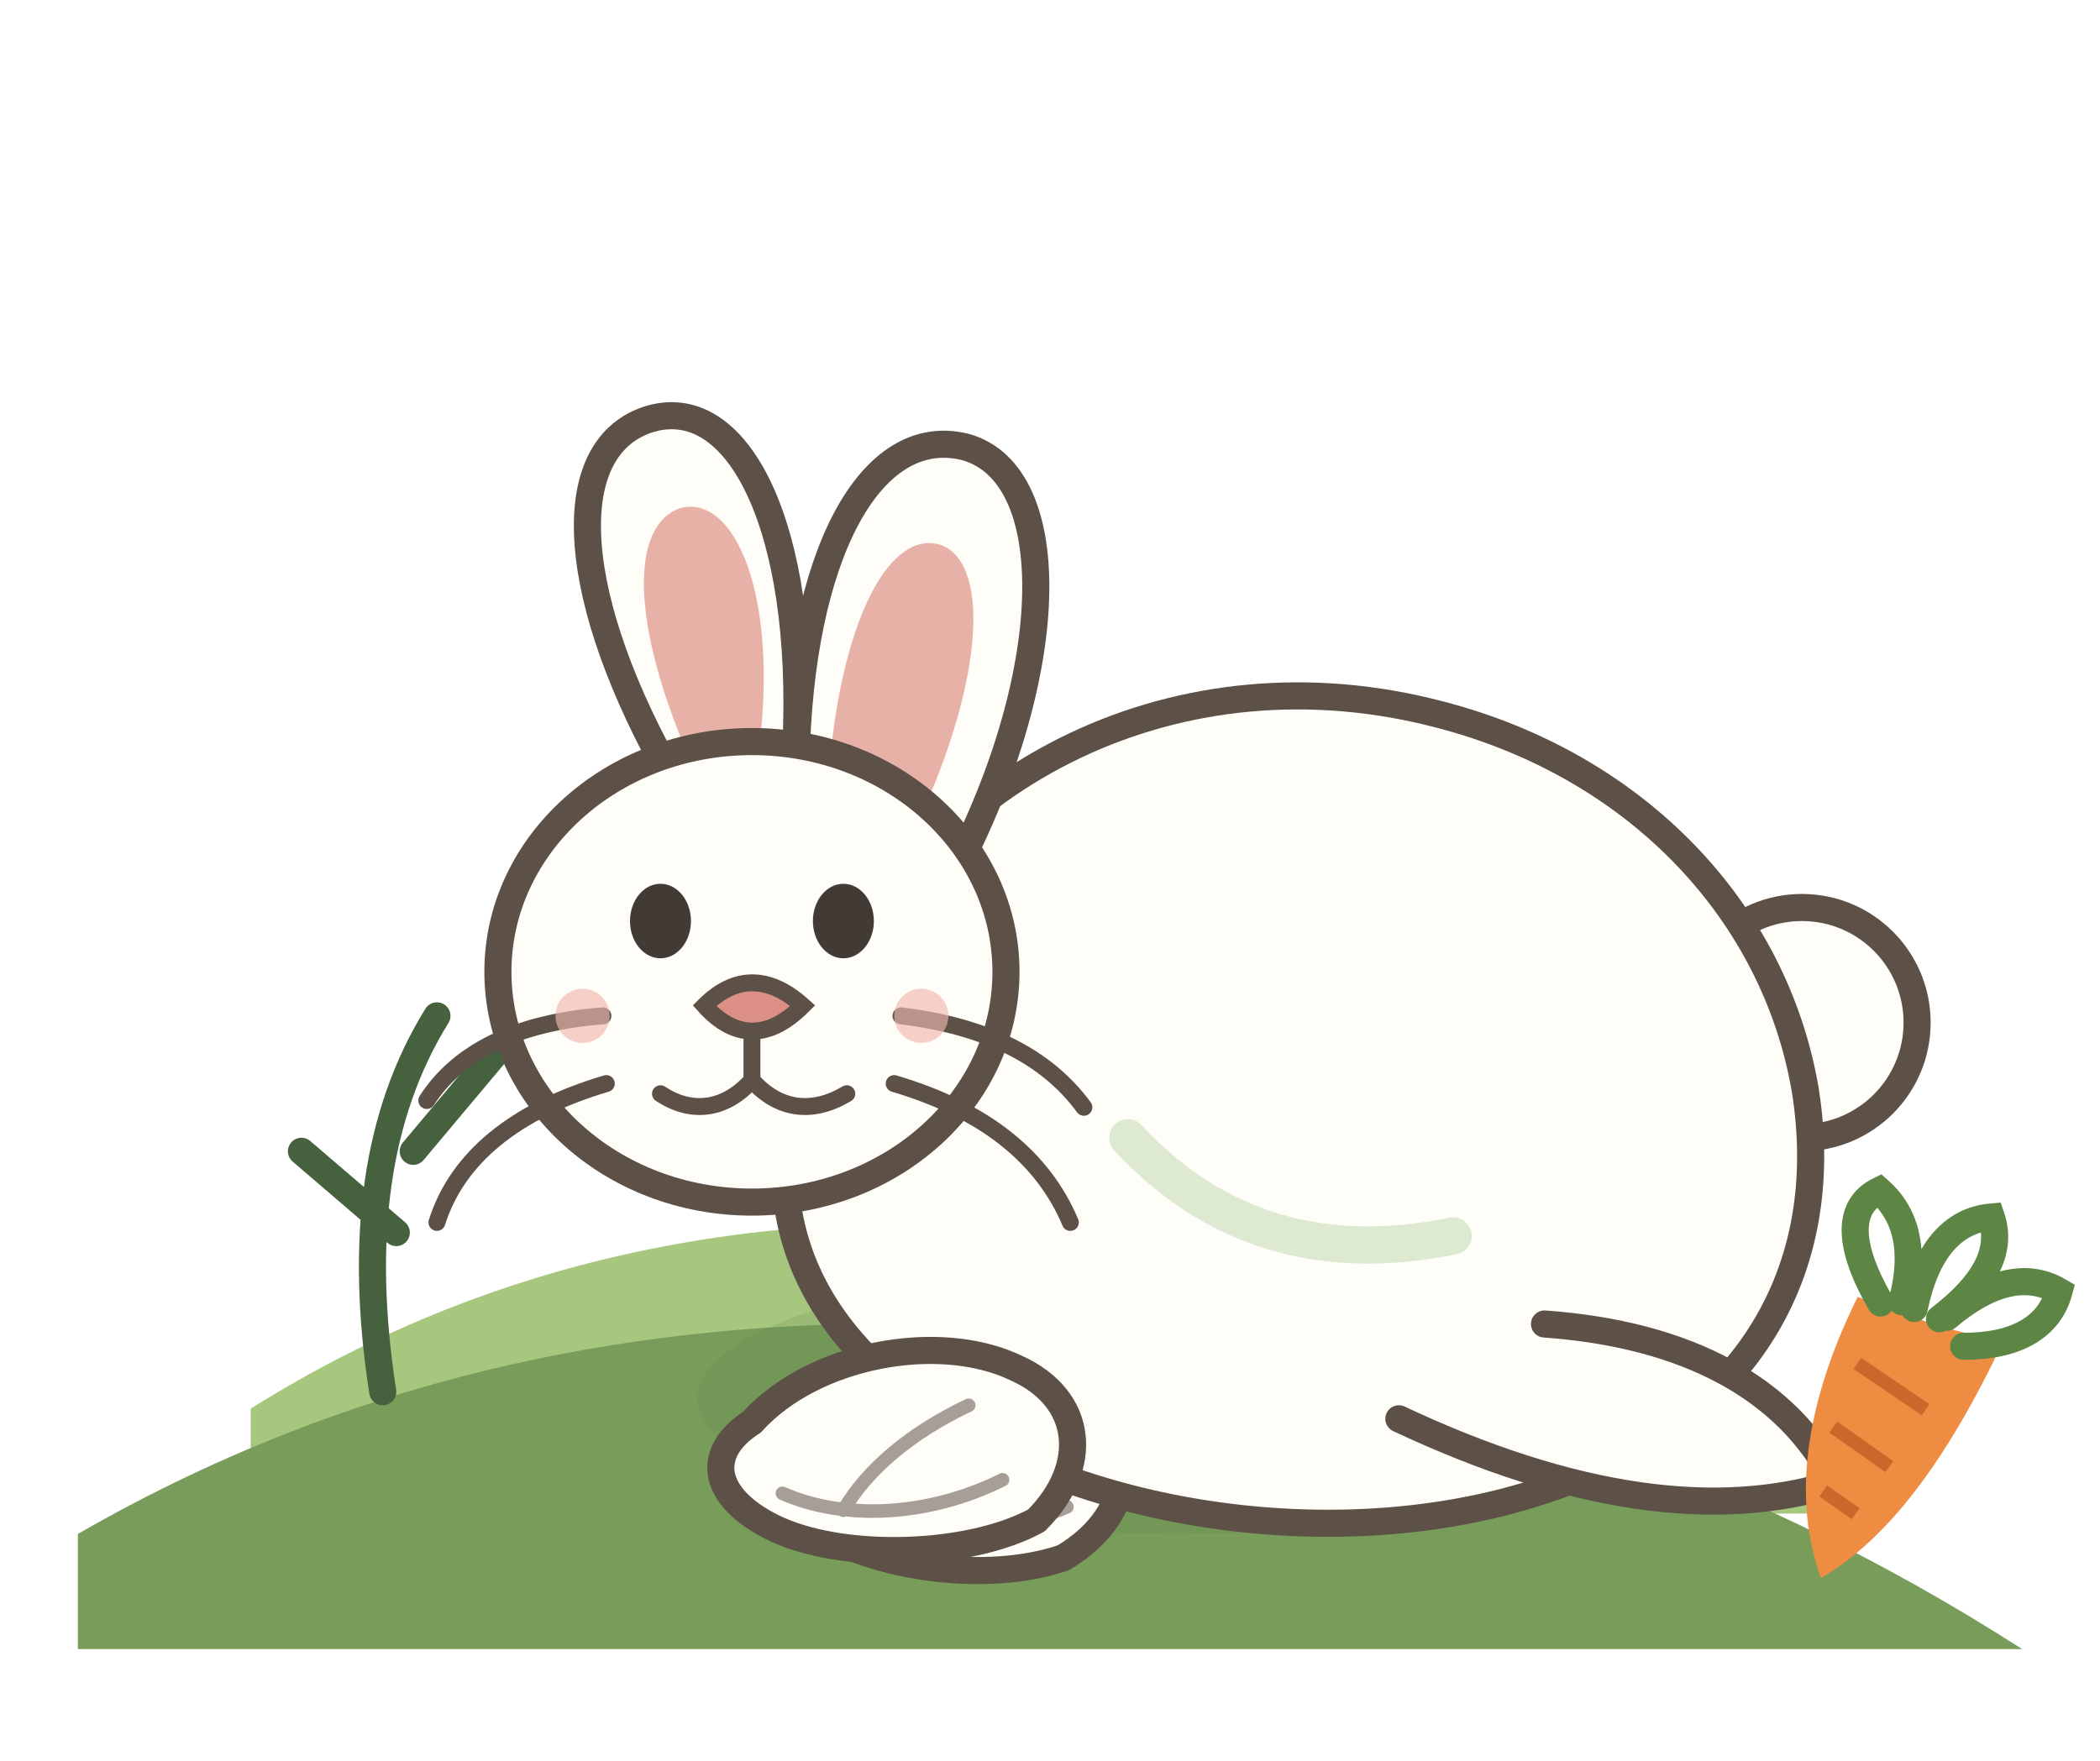
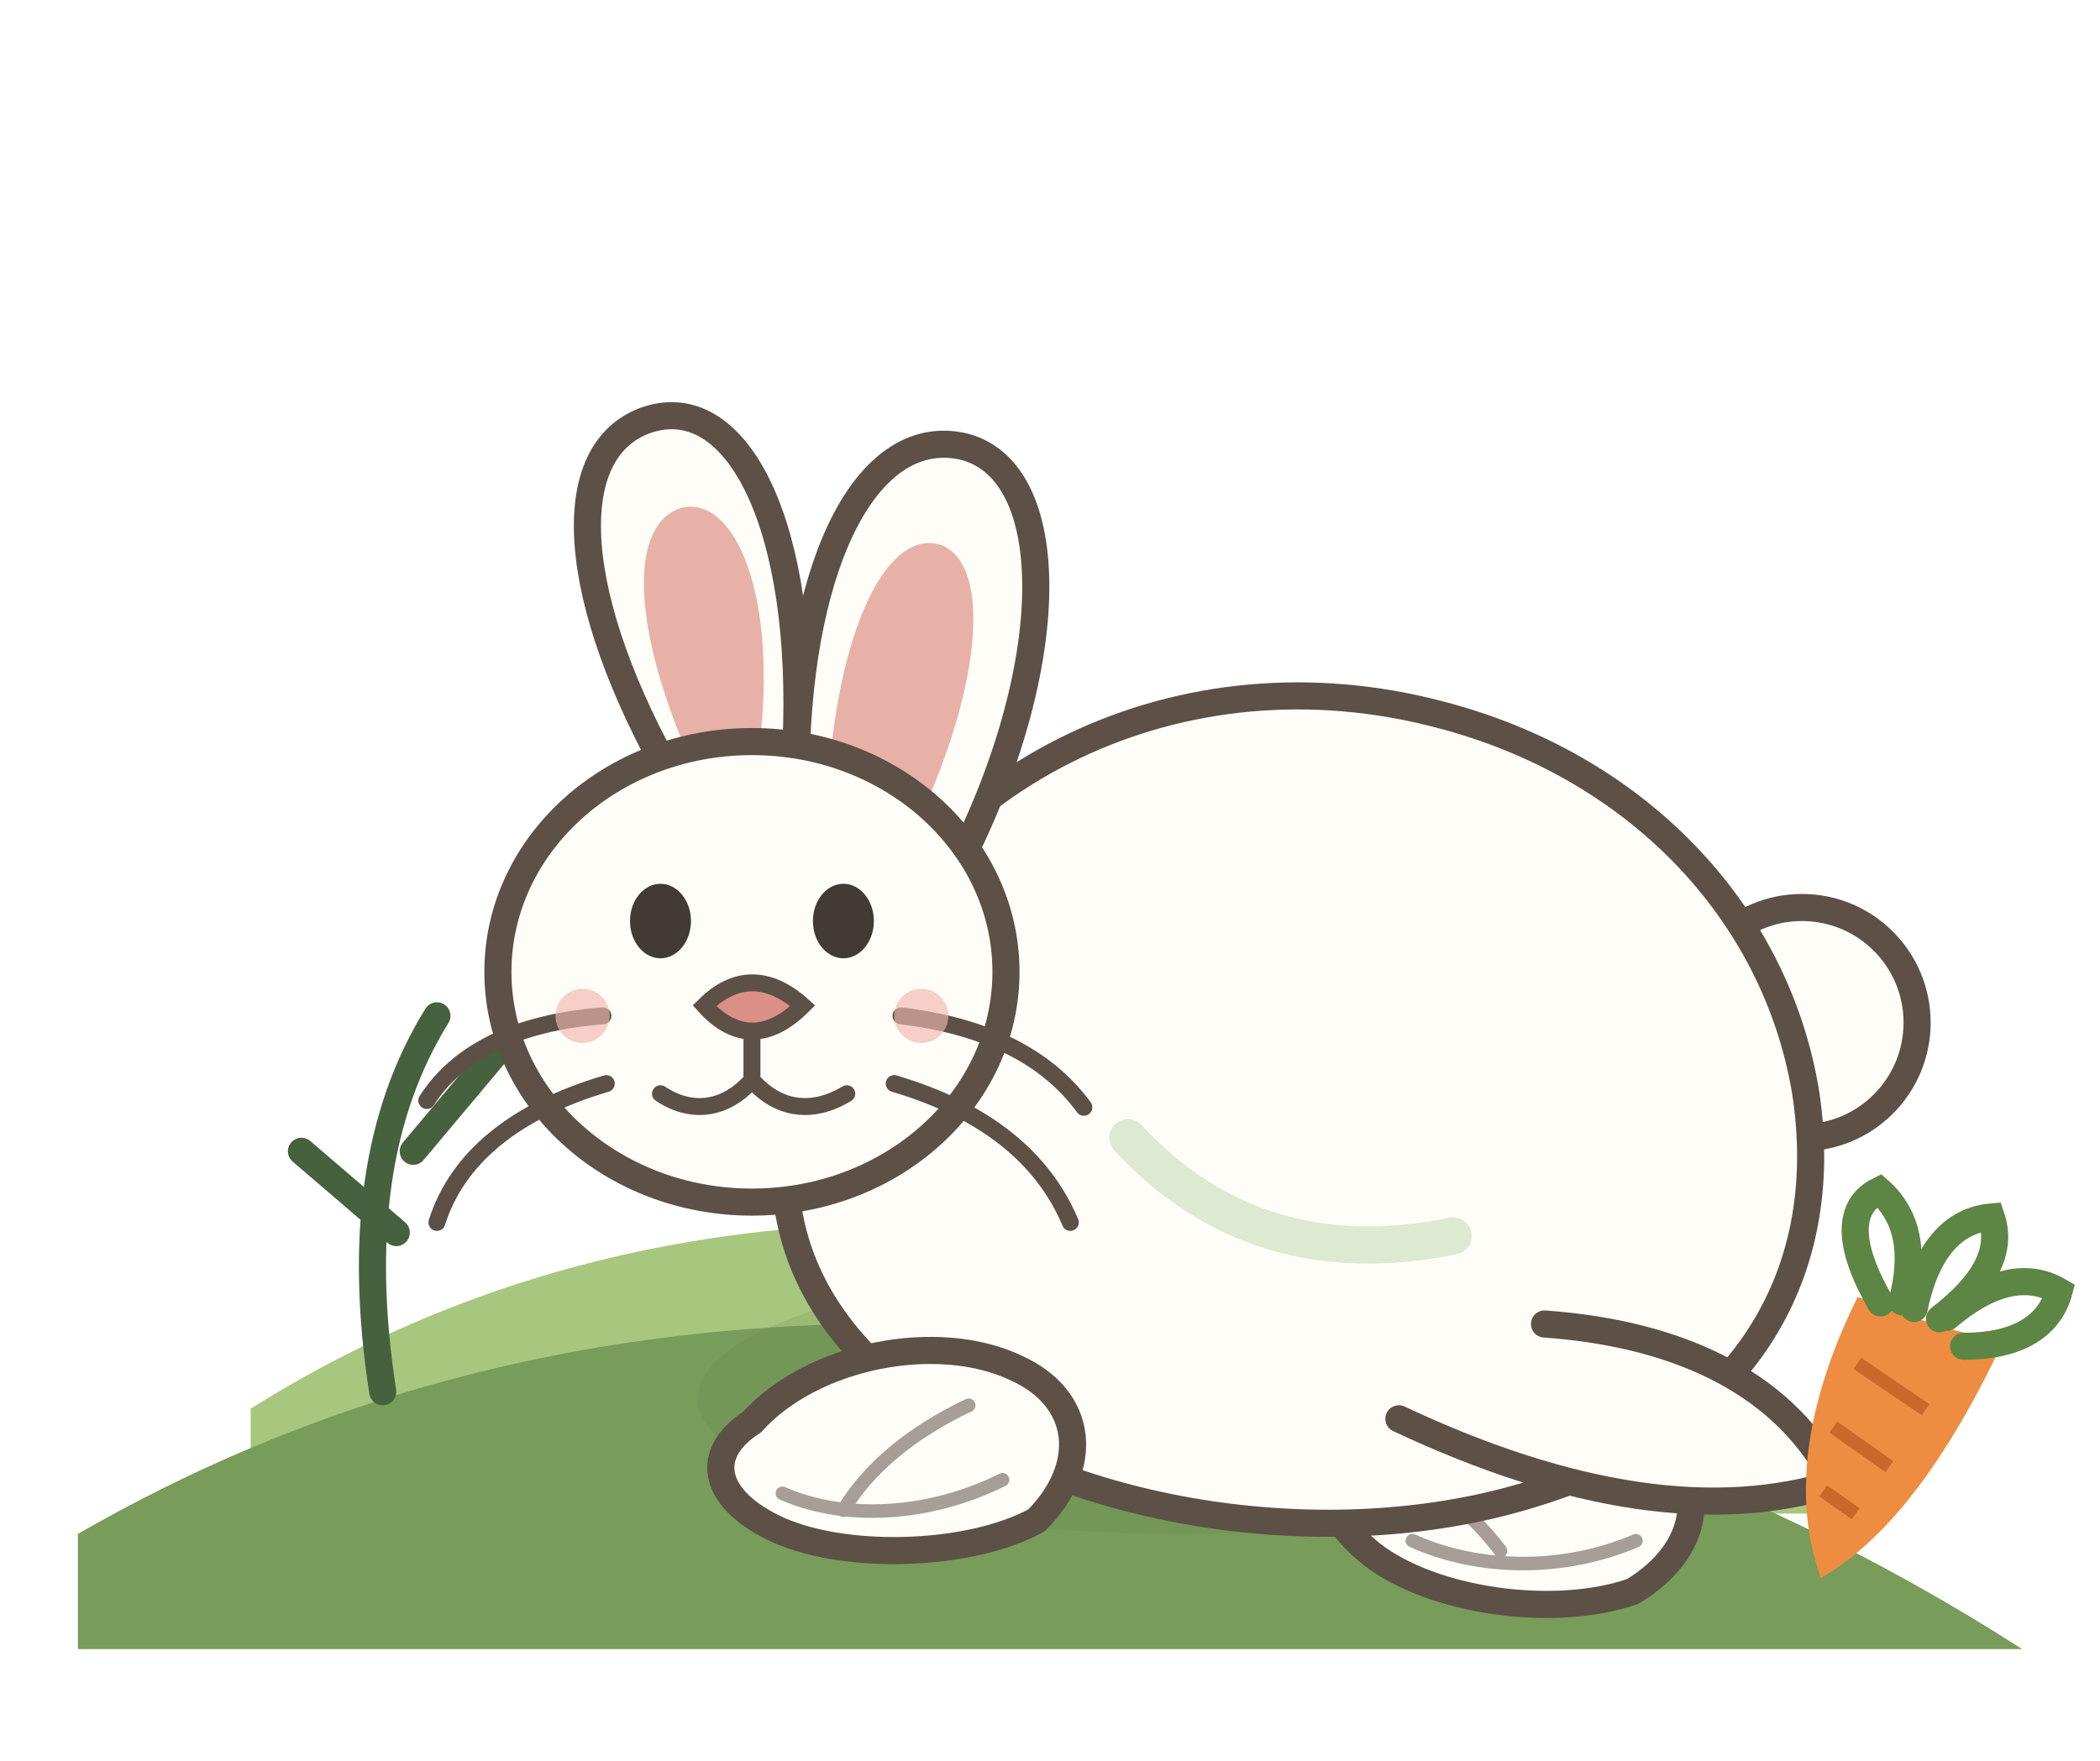
<svg xmlns="http://www.w3.org/2000/svg" viewBox="0 0 620 520">
  <g fill="none" fill-rule="evenodd">
    <path fill="#A7C77F" d="M74 416c75-47 162-64 263-50 71 10 139 37 204 81H74z" />
    <path fill="#789C59" d="M23 453c85-49 181-69 289-60 106 8 201 40 285 94H23z" />
    <g stroke="#45613D" stroke-linecap="round" stroke-width="8">
      <path d="M113 411c-7-45-2-82 16-111M117 364l-28-24M122 340l26-31M502 432c7-39 3-72-12-98M497 383l24-22" />
    </g>
    <g transform="translate(124 82)">
      <ellipse cx="224" cy="331" rx="142" ry="40" fill="#617F4C" opacity=".18" />
      <circle cx="408" cy="220" r="34" fill="#FFFDF8" stroke="#5C5047" stroke-width="8" />
-       <g transform="translate(-46 0)">
+       <g transform="translate(122 10)">
        <path d="M162 337c23-17 62-19 81-4 16 13 13 33-7 45-23 8-59 3-77-11-16-13-15-23 3-30z" fill="#FFFDF8" stroke="#5C5047" stroke-linecap="round" stroke-linejoin="round" stroke-width="8" />
        <path d="M171 363c20 9 45 9 66 0M197 366c-9-12-22-22-38-31" stroke="#5C5047" stroke-linecap="round" stroke-width="4" opacity=".55" />
      </g>
      <path d="M120 215c30-70 105-106 181-86 58 15 99 58 108 111 9 57-21 101-80 119-57 18-132 8-179-25-44-30-53-72-30-119z" fill="#FFFDF8" stroke="#5C5047" stroke-width="8" />
      <path d="M75 149c-31-54-34-98-8-107 27-9 47 32 44 96" fill="#FFFDF8" stroke="#5C5047" stroke-width="8" />
      <path d="M111 144c1-62 22-101 50-94 29 8 28 68-5 129" fill="#FFFDF8" stroke="#5C5047" stroke-width="8" />
      <path d="M80 143c-18-41-18-70-3-75 16-4 29 26 23 72M121 143c4-43 18-69 33-64 15 6 12 43-9 86" fill="#E8B1A7" />
      <ellipse cx="98" cy="205" rx="75" ry="68" fill="#FFFDF8" stroke="#5C5047" stroke-width="8" />
      <path d="M54 218c-26 2-43 11-52 25M55 238c-27 8-44 22-50 41M142 218c25 3 43 12 54 27M140 238c27 8 44 22 52 41" stroke="#5C5047" stroke-linecap="round" stroke-width="5" />
      <ellipse cx="71" cy="190" rx="9" ry="11" fill="#423A35" />
      <ellipse cx="125" cy="190" rx="9" ry="11" fill="#423A35" />
      <path d="M84 215c9 10 19 10 29 0-10-9-20-9-29 0z" fill="#DC8F85" stroke="#5C5047" stroke-width="5" />
      <path d="M98 223v14m0 0c-8 9-18 10-27 4m27-4c8 9 18 10 28 4" stroke="#5C5047" stroke-linecap="round" stroke-width="5" />
      <circle cx="48" cy="218" r="8" fill="#F0B7AD" opacity=".65" />
      <circle cx="148" cy="218" r="8" fill="#F0B7AD" opacity=".65" />
      <g transform="translate(-46 0)">
        <path d="M144 338c18-20 55-27 78-16 20 9 22 29 6 45-20 11-58 12-78 2-18-9-20-22-6-31z" fill="#FFFDF8" stroke="#5C5047" stroke-linecap="round" stroke-linejoin="round" stroke-width="8" />
        <path d="M153 359c18 8 43 7 65-4M171 364c7-12 20-23 37-31" stroke="#5C5047" stroke-linecap="round" stroke-width="4" opacity=".55" />
      </g>
      <path d="M332 309c42 3 72 19 86 47-35 11-78 5-129-19" fill="#FFFDF8" stroke="#5C5047" stroke-linecap="round" stroke-linejoin="round" stroke-width="8" />
      <path d="M209 254c25 27 57 37 96 29" stroke="#DDE9D1" stroke-linecap="round" stroke-width="11" />
    </g>
    <g transform="rotate(15 -1045 2215)">
      <path fill="#EE8D42" d="M20 33c19 2 34 3 45 1-7 39-18 66-34 82-14-20-18-48-11-83z" />
      <path d="M27 33C13 19 10 8 18 1c10 5 15 15 15 30M37 32c-1-17 4-28 15-32 6 9 3 20-7 33M47 32c9-13 19-19 30-16 0 11-8 19-23 23" stroke="#5D8544" stroke-linecap="round" stroke-width="8" />
      <path d="M25 52l23 8M23 72l19 7M25 91l11 4" stroke="#C9682A" stroke-width="4" />
    </g>
  </g>
</svg>
